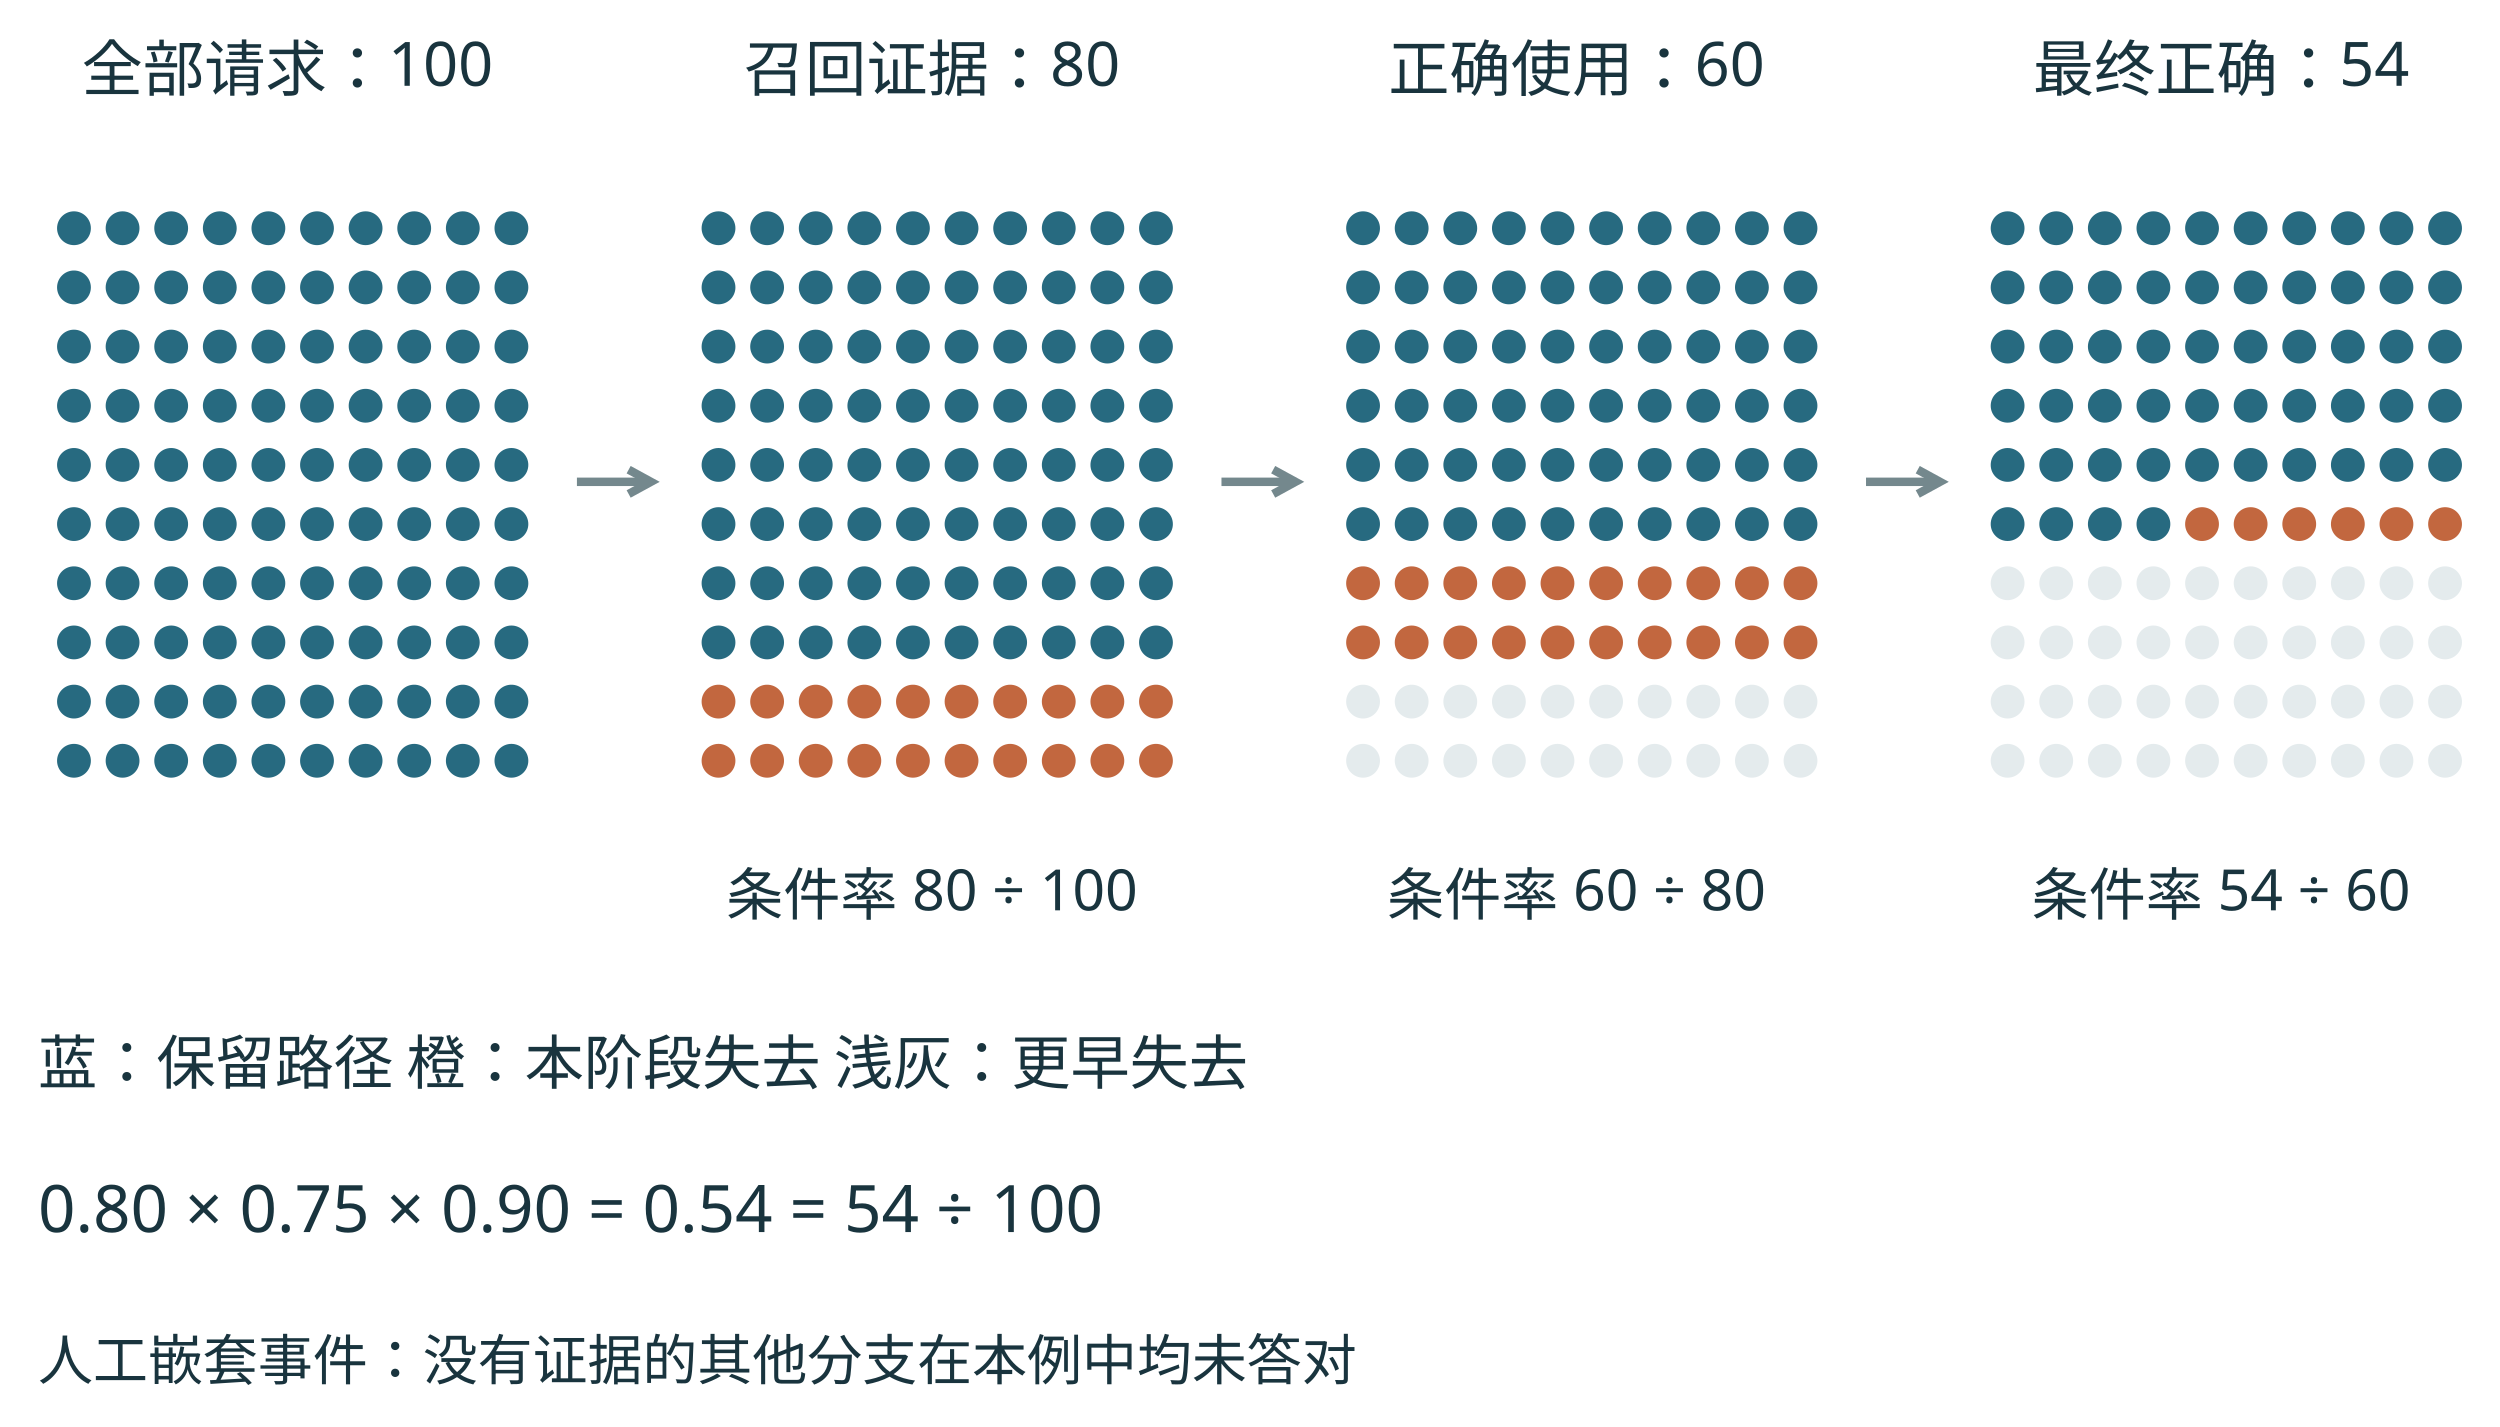
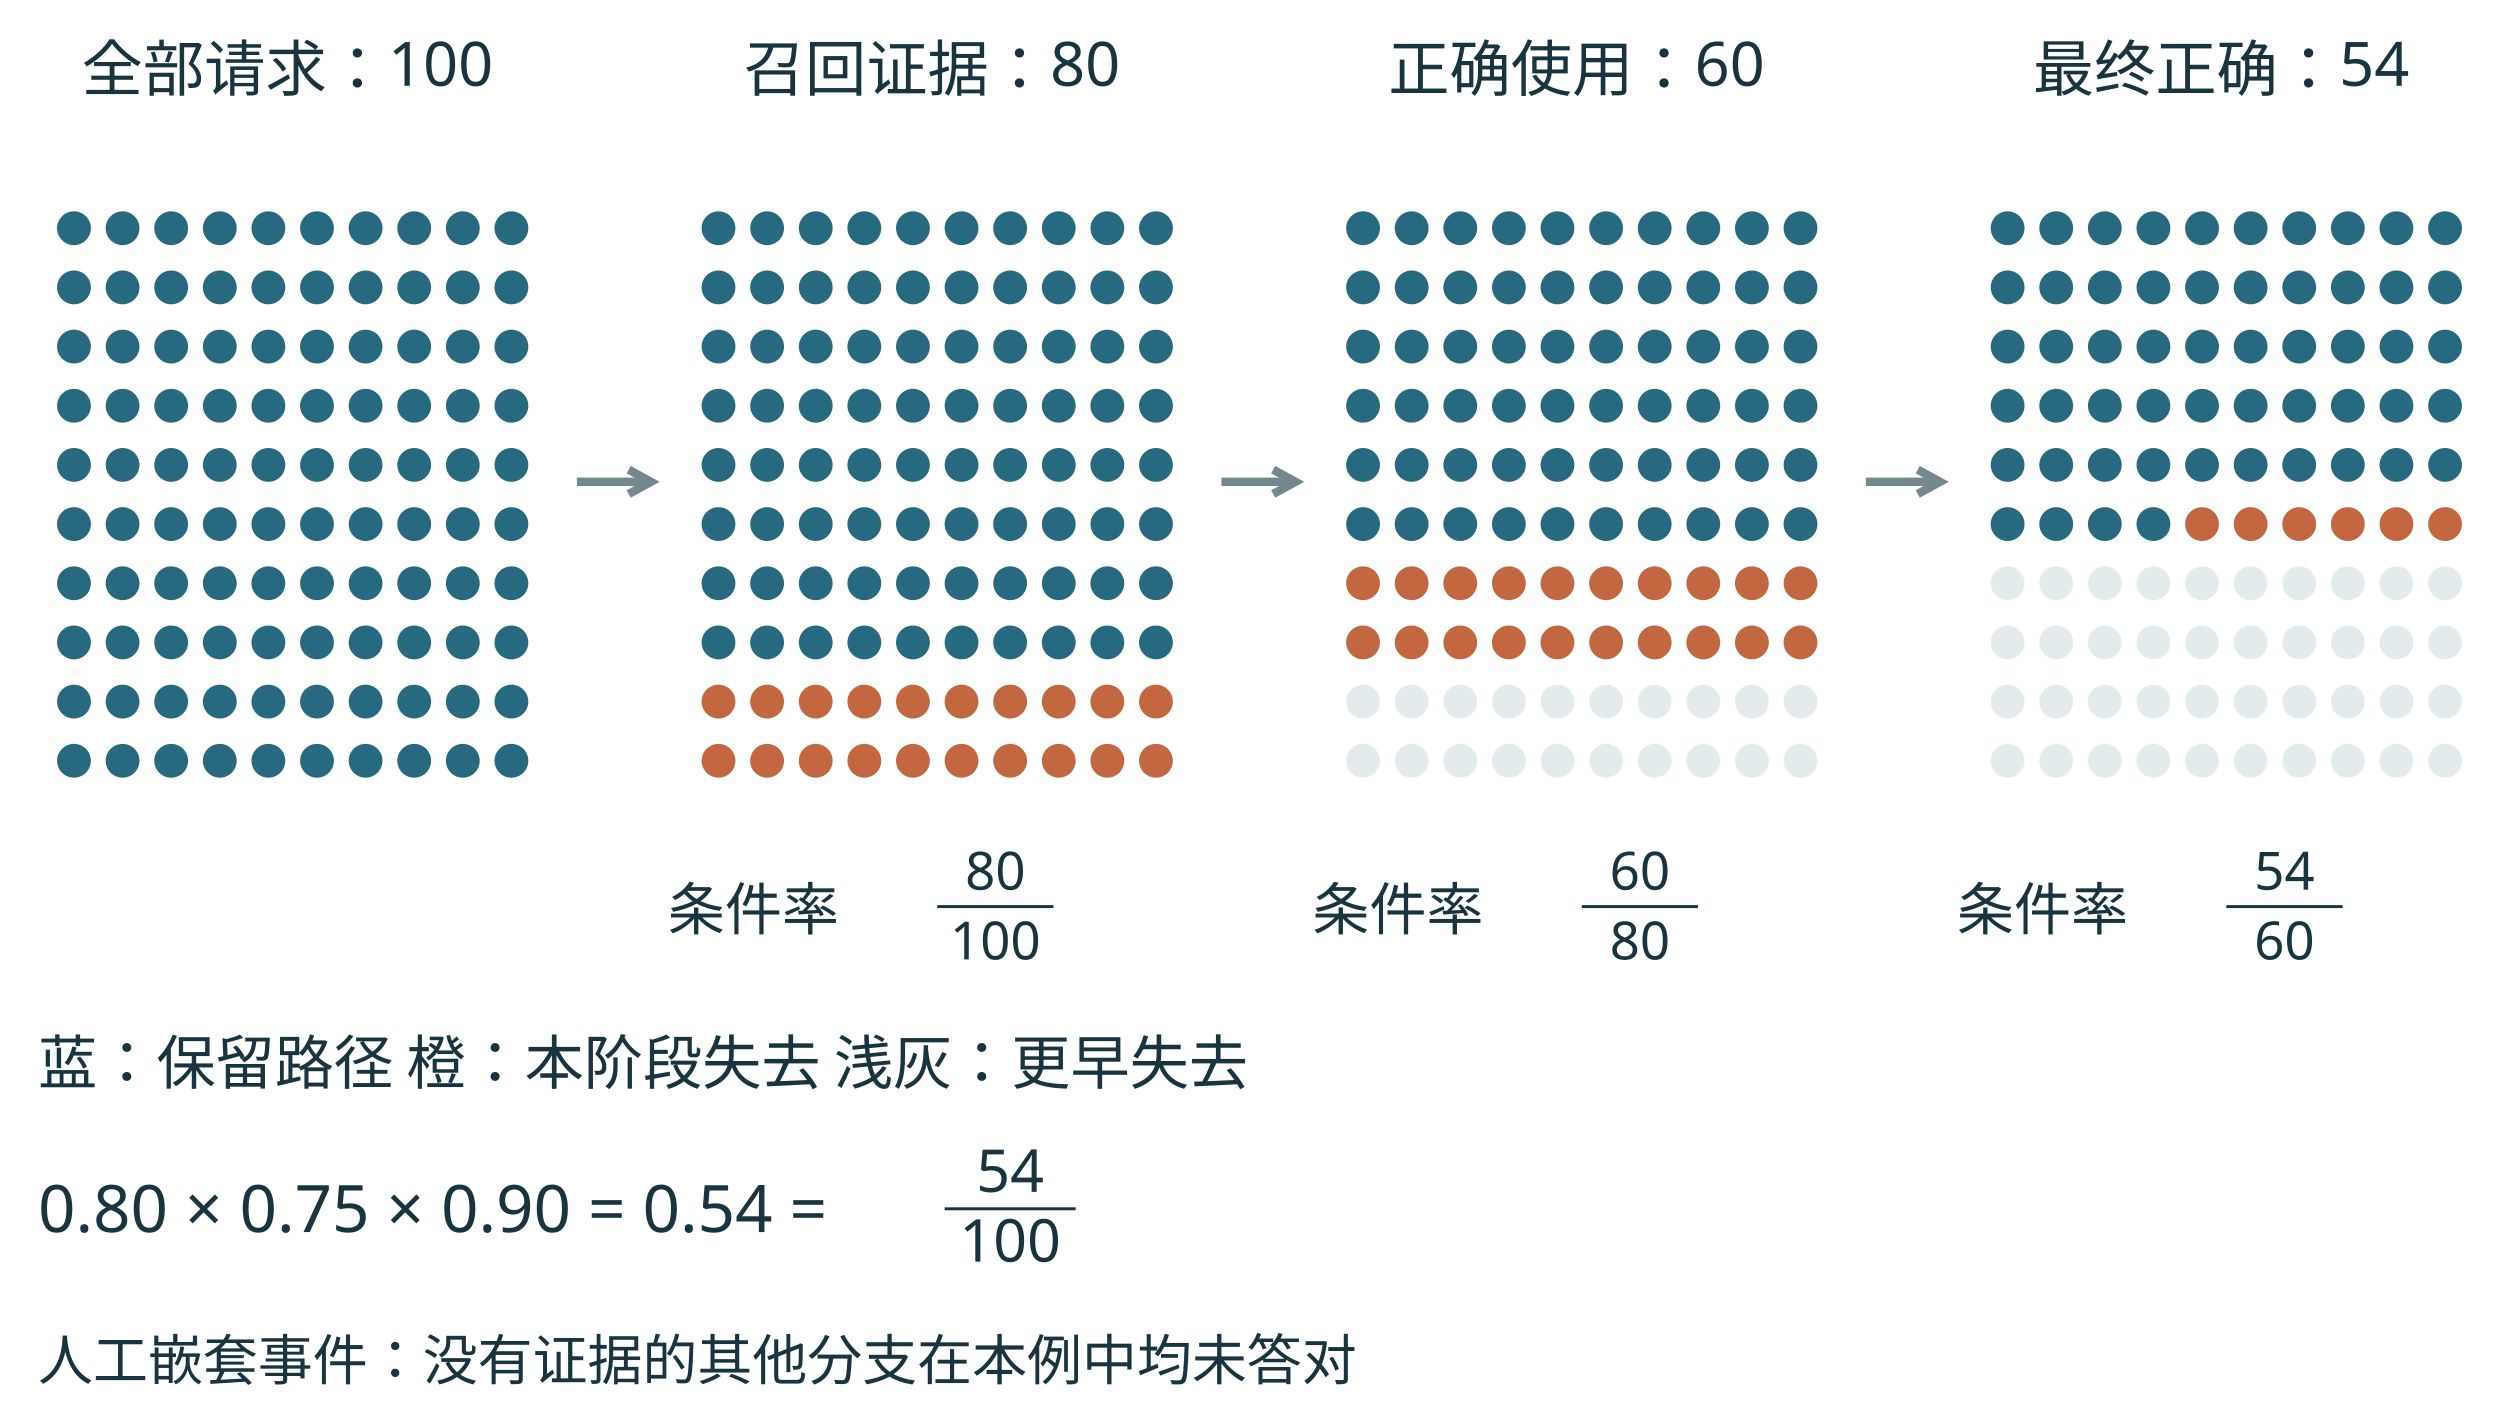
<svg xmlns="http://www.w3.org/2000/svg" width="1183" height="675" viewBox="42 92 1183 675" role="img">
  <rect x="42" y="92" width="1183" height="675" fill="#ffffff" />
  <rect width="1280" height="820" fill="white" />
  <g font-family="Microsoft YaHei, sans-serif">
    <text x="178" y="135" font-size="29" fill="#19343e" text-anchor="middle">全部请求：100</text>
    <circle cx="77" cy="200" r="8" fill="#276a80" />
    <circle cx="100" cy="200" r="8" fill="#276a80" />
    <circle cx="123" cy="200" r="8" fill="#276a80" />
    <circle cx="146" cy="200" r="8" fill="#276a80" />
    <circle cx="169" cy="200" r="8" fill="#276a80" />
    <circle cx="192" cy="200" r="8" fill="#276a80" />
    <circle cx="215" cy="200" r="8" fill="#276a80" />
    <circle cx="238" cy="200" r="8" fill="#276a80" />
    <circle cx="261" cy="200" r="8" fill="#276a80" />
    <circle cx="284" cy="200" r="8" fill="#276a80" />
    <circle cx="77" cy="228" r="8" fill="#276a80" />
    <circle cx="100" cy="228" r="8" fill="#276a80" />
    <circle cx="123" cy="228" r="8" fill="#276a80" />
    <circle cx="146" cy="228" r="8" fill="#276a80" />
    <circle cx="169" cy="228" r="8" fill="#276a80" />
    <circle cx="192" cy="228" r="8" fill="#276a80" />
    <circle cx="215" cy="228" r="8" fill="#276a80" />
    <circle cx="238" cy="228" r="8" fill="#276a80" />
    <circle cx="261" cy="228" r="8" fill="#276a80" />
    <circle cx="284" cy="228" r="8" fill="#276a80" />
    <circle cx="77" cy="256" r="8" fill="#276a80" />
    <circle cx="100" cy="256" r="8" fill="#276a80" />
    <circle cx="123" cy="256" r="8" fill="#276a80" />
    <circle cx="146" cy="256" r="8" fill="#276a80" />
    <circle cx="169" cy="256" r="8" fill="#276a80" />
    <circle cx="192" cy="256" r="8" fill="#276a80" />
    <circle cx="215" cy="256" r="8" fill="#276a80" />
    <circle cx="238" cy="256" r="8" fill="#276a80" />
    <circle cx="261" cy="256" r="8" fill="#276a80" />
    <circle cx="284" cy="256" r="8" fill="#276a80" />
    <circle cx="77" cy="284" r="8" fill="#276a80" />
    <circle cx="100" cy="284" r="8" fill="#276a80" />
    <circle cx="123" cy="284" r="8" fill="#276a80" />
    <circle cx="146" cy="284" r="8" fill="#276a80" />
    <circle cx="169" cy="284" r="8" fill="#276a80" />
    <circle cx="192" cy="284" r="8" fill="#276a80" />
    <circle cx="215" cy="284" r="8" fill="#276a80" />
    <circle cx="238" cy="284" r="8" fill="#276a80" />
    <circle cx="261" cy="284" r="8" fill="#276a80" />
    <circle cx="284" cy="284" r="8" fill="#276a80" />
    <circle cx="77" cy="312" r="8" fill="#276a80" />
    <circle cx="100" cy="312" r="8" fill="#276a80" />
    <circle cx="123" cy="312" r="8" fill="#276a80" />
    <circle cx="146" cy="312" r="8" fill="#276a80" />
    <circle cx="169" cy="312" r="8" fill="#276a80" />
    <circle cx="192" cy="312" r="8" fill="#276a80" />
    <circle cx="215" cy="312" r="8" fill="#276a80" />
    <circle cx="238" cy="312" r="8" fill="#276a80" />
    <circle cx="261" cy="312" r="8" fill="#276a80" />
    <circle cx="284" cy="312" r="8" fill="#276a80" />
    <circle cx="77" cy="340" r="8" fill="#276a80" />
    <circle cx="100" cy="340" r="8" fill="#276a80" />
    <circle cx="123" cy="340" r="8" fill="#276a80" />
    <circle cx="146" cy="340" r="8" fill="#276a80" />
    <circle cx="169" cy="340" r="8" fill="#276a80" />
    <circle cx="192" cy="340" r="8" fill="#276a80" />
    <circle cx="215" cy="340" r="8" fill="#276a80" />
    <circle cx="238" cy="340" r="8" fill="#276a80" />
    <circle cx="261" cy="340" r="8" fill="#276a80" />
    <circle cx="284" cy="340" r="8" fill="#276a80" />
    <circle cx="77" cy="368" r="8" fill="#276a80" />
    <circle cx="100" cy="368" r="8" fill="#276a80" />
    <circle cx="123" cy="368" r="8" fill="#276a80" />
    <circle cx="146" cy="368" r="8" fill="#276a80" />
    <circle cx="169" cy="368" r="8" fill="#276a80" />
    <circle cx="192" cy="368" r="8" fill="#276a80" />
    <circle cx="215" cy="368" r="8" fill="#276a80" />
    <circle cx="238" cy="368" r="8" fill="#276a80" />
    <circle cx="261" cy="368" r="8" fill="#276a80" />
    <circle cx="284" cy="368" r="8" fill="#276a80" />
    <circle cx="77" cy="396" r="8" fill="#276a80" />
    <circle cx="100" cy="396" r="8" fill="#276a80" />
    <circle cx="123" cy="396" r="8" fill="#276a80" />
    <circle cx="146" cy="396" r="8" fill="#276a80" />
    <circle cx="169" cy="396" r="8" fill="#276a80" />
    <circle cx="192" cy="396" r="8" fill="#276a80" />
    <circle cx="215" cy="396" r="8" fill="#276a80" />
    <circle cx="238" cy="396" r="8" fill="#276a80" />
    <circle cx="261" cy="396" r="8" fill="#276a80" />
    <circle cx="284" cy="396" r="8" fill="#276a80" />
    <circle cx="77" cy="424" r="8" fill="#276a80" />
    <circle cx="100" cy="424" r="8" fill="#276a80" />
    <circle cx="123" cy="424" r="8" fill="#276a80" />
    <circle cx="146" cy="424" r="8" fill="#276a80" />
    <circle cx="169" cy="424" r="8" fill="#276a80" />
    <circle cx="192" cy="424" r="8" fill="#276a80" />
    <circle cx="215" cy="424" r="8" fill="#276a80" />
    <circle cx="238" cy="424" r="8" fill="#276a80" />
    <circle cx="261" cy="424" r="8" fill="#276a80" />
    <circle cx="284" cy="424" r="8" fill="#276a80" />
    <circle cx="77" cy="452" r="8" fill="#276a80" />
    <circle cx="100" cy="452" r="8" fill="#276a80" />
    <circle cx="123" cy="452" r="8" fill="#276a80" />
    <circle cx="146" cy="452" r="8" fill="#276a80" />
    <circle cx="169" cy="452" r="8" fill="#276a80" />
    <circle cx="192" cy="452" r="8" fill="#276a80" />
    <circle cx="215" cy="452" r="8" fill="#276a80" />
    <circle cx="238" cy="452" r="8" fill="#276a80" />
    <circle cx="261" cy="452" r="8" fill="#276a80" />
    <circle cx="284" cy="452" r="8" fill="#276a80" />
    <line x1="315" y1="320" x2="350" y2="320" stroke="#74888d" stroke-width="4" />
    <path d="M339.47,325.75 L350.00,320.00 L339.47,314.25" fill="none" stroke="#74888d" stroke-width="4" />
    <text x="483" y="135" font-size="29" fill="#19343e" text-anchor="middle">召回证据：80</text>
    <circle cx="382" cy="200" r="8" fill="#276a80" />
    <circle cx="405" cy="200" r="8" fill="#276a80" />
    <circle cx="428" cy="200" r="8" fill="#276a80" />
    <circle cx="451" cy="200" r="8" fill="#276a80" />
    <circle cx="474" cy="200" r="8" fill="#276a80" />
    <circle cx="497" cy="200" r="8" fill="#276a80" />
    <circle cx="520" cy="200" r="8" fill="#276a80" />
    <circle cx="543" cy="200" r="8" fill="#276a80" />
    <circle cx="566" cy="200" r="8" fill="#276a80" />
    <circle cx="589" cy="200" r="8" fill="#276a80" />
    <circle cx="382" cy="228" r="8" fill="#276a80" />
    <circle cx="405" cy="228" r="8" fill="#276a80" />
    <circle cx="428" cy="228" r="8" fill="#276a80" />
    <circle cx="451" cy="228" r="8" fill="#276a80" />
    <circle cx="474" cy="228" r="8" fill="#276a80" />
    <circle cx="497" cy="228" r="8" fill="#276a80" />
    <circle cx="520" cy="228" r="8" fill="#276a80" />
    <circle cx="543" cy="228" r="8" fill="#276a80" />
    <circle cx="566" cy="228" r="8" fill="#276a80" />
    <circle cx="589" cy="228" r="8" fill="#276a80" />
    <circle cx="382" cy="256" r="8" fill="#276a80" />
    <circle cx="405" cy="256" r="8" fill="#276a80" />
    <circle cx="428" cy="256" r="8" fill="#276a80" />
    <circle cx="451" cy="256" r="8" fill="#276a80" />
    <circle cx="474" cy="256" r="8" fill="#276a80" />
    <circle cx="497" cy="256" r="8" fill="#276a80" />
    <circle cx="520" cy="256" r="8" fill="#276a80" />
    <circle cx="543" cy="256" r="8" fill="#276a80" />
    <circle cx="566" cy="256" r="8" fill="#276a80" />
    <circle cx="589" cy="256" r="8" fill="#276a80" />
    <circle cx="382" cy="284" r="8" fill="#276a80" />
    <circle cx="405" cy="284" r="8" fill="#276a80" />
    <circle cx="428" cy="284" r="8" fill="#276a80" />
    <circle cx="451" cy="284" r="8" fill="#276a80" />
    <circle cx="474" cy="284" r="8" fill="#276a80" />
    <circle cx="497" cy="284" r="8" fill="#276a80" />
    <circle cx="520" cy="284" r="8" fill="#276a80" />
    <circle cx="543" cy="284" r="8" fill="#276a80" />
    <circle cx="566" cy="284" r="8" fill="#276a80" />
    <circle cx="589" cy="284" r="8" fill="#276a80" />
    <circle cx="382" cy="312" r="8" fill="#276a80" />
    <circle cx="405" cy="312" r="8" fill="#276a80" />
    <circle cx="428" cy="312" r="8" fill="#276a80" />
    <circle cx="451" cy="312" r="8" fill="#276a80" />
    <circle cx="474" cy="312" r="8" fill="#276a80" />
    <circle cx="497" cy="312" r="8" fill="#276a80" />
    <circle cx="520" cy="312" r="8" fill="#276a80" />
    <circle cx="543" cy="312" r="8" fill="#276a80" />
    <circle cx="566" cy="312" r="8" fill="#276a80" />
    <circle cx="589" cy="312" r="8" fill="#276a80" />
    <circle cx="382" cy="340" r="8" fill="#276a80" />
    <circle cx="405" cy="340" r="8" fill="#276a80" />
    <circle cx="428" cy="340" r="8" fill="#276a80" />
    <circle cx="451" cy="340" r="8" fill="#276a80" />
    <circle cx="474" cy="340" r="8" fill="#276a80" />
    <circle cx="497" cy="340" r="8" fill="#276a80" />
    <circle cx="520" cy="340" r="8" fill="#276a80" />
    <circle cx="543" cy="340" r="8" fill="#276a80" />
    <circle cx="566" cy="340" r="8" fill="#276a80" />
    <circle cx="589" cy="340" r="8" fill="#276a80" />
    <circle cx="382" cy="368" r="8" fill="#276a80" />
    <circle cx="405" cy="368" r="8" fill="#276a80" />
    <circle cx="428" cy="368" r="8" fill="#276a80" />
    <circle cx="451" cy="368" r="8" fill="#276a80" />
    <circle cx="474" cy="368" r="8" fill="#276a80" />
    <circle cx="497" cy="368" r="8" fill="#276a80" />
    <circle cx="520" cy="368" r="8" fill="#276a80" />
    <circle cx="543" cy="368" r="8" fill="#276a80" />
    <circle cx="566" cy="368" r="8" fill="#276a80" />
    <circle cx="589" cy="368" r="8" fill="#276a80" />
    <circle cx="382" cy="396" r="8" fill="#276a80" />
    <circle cx="405" cy="396" r="8" fill="#276a80" />
    <circle cx="428" cy="396" r="8" fill="#276a80" />
    <circle cx="451" cy="396" r="8" fill="#276a80" />
    <circle cx="474" cy="396" r="8" fill="#276a80" />
    <circle cx="497" cy="396" r="8" fill="#276a80" />
    <circle cx="520" cy="396" r="8" fill="#276a80" />
    <circle cx="543" cy="396" r="8" fill="#276a80" />
    <circle cx="566" cy="396" r="8" fill="#276a80" />
    <circle cx="589" cy="396" r="8" fill="#276a80" />
    <circle cx="382" cy="424" r="8" fill="#c2673f" />
    <circle cx="405" cy="424" r="8" fill="#c2673f" />
    <circle cx="428" cy="424" r="8" fill="#c2673f" />
    <circle cx="451" cy="424" r="8" fill="#c2673f" />
    <circle cx="474" cy="424" r="8" fill="#c2673f" />
    <circle cx="497" cy="424" r="8" fill="#c2673f" />
    <circle cx="520" cy="424" r="8" fill="#c2673f" />
    <circle cx="543" cy="424" r="8" fill="#c2673f" />
    <circle cx="566" cy="424" r="8" fill="#c2673f" />
    <circle cx="589" cy="424" r="8" fill="#c2673f" />
    <circle cx="382" cy="452" r="8" fill="#c2673f" />
    <circle cx="405" cy="452" r="8" fill="#c2673f" />
    <circle cx="428" cy="452" r="8" fill="#c2673f" />
    <circle cx="451" cy="452" r="8" fill="#c2673f" />
    <circle cx="474" cy="452" r="8" fill="#c2673f" />
    <circle cx="497" cy="452" r="8" fill="#c2673f" />
    <circle cx="520" cy="452" r="8" fill="#c2673f" />
    <circle cx="543" cy="452" r="8" fill="#c2673f" />
    <circle cx="566" cy="452" r="8" fill="#c2673f" />
    <circle cx="589" cy="452" r="8" fill="#c2673f" />
-     <text x="483" y="525" font-size="27" fill="#19343e" text-anchor="middle">条件率 80 ÷ 100</text>
    <line x1="620" y1="320" x2="655" y2="320" stroke="#74888d" stroke-width="4" />
    <path d="M644.47,325.75 L655.00,320.00 L644.47,314.25" fill="none" stroke="#74888d" stroke-width="4" />
    <text x="788" y="135" font-size="29" fill="#19343e" text-anchor="middle">正确使用：60</text>
    <circle cx="687" cy="200" r="8" fill="#276a80" />
    <circle cx="710" cy="200" r="8" fill="#276a80" />
    <circle cx="733" cy="200" r="8" fill="#276a80" />
    <circle cx="756" cy="200" r="8" fill="#276a80" />
    <circle cx="779" cy="200" r="8" fill="#276a80" />
    <circle cx="802" cy="200" r="8" fill="#276a80" />
    <circle cx="825" cy="200" r="8" fill="#276a80" />
    <circle cx="848" cy="200" r="8" fill="#276a80" />
    <circle cx="871" cy="200" r="8" fill="#276a80" />
    <circle cx="894" cy="200" r="8" fill="#276a80" />
    <circle cx="687" cy="228" r="8" fill="#276a80" />
    <circle cx="710" cy="228" r="8" fill="#276a80" />
    <circle cx="733" cy="228" r="8" fill="#276a80" />
    <circle cx="756" cy="228" r="8" fill="#276a80" />
    <circle cx="779" cy="228" r="8" fill="#276a80" />
    <circle cx="802" cy="228" r="8" fill="#276a80" />
    <circle cx="825" cy="228" r="8" fill="#276a80" />
    <circle cx="848" cy="228" r="8" fill="#276a80" />
    <circle cx="871" cy="228" r="8" fill="#276a80" />
    <circle cx="894" cy="228" r="8" fill="#276a80" />
    <circle cx="687" cy="256" r="8" fill="#276a80" />
    <circle cx="710" cy="256" r="8" fill="#276a80" />
    <circle cx="733" cy="256" r="8" fill="#276a80" />
    <circle cx="756" cy="256" r="8" fill="#276a80" />
    <circle cx="779" cy="256" r="8" fill="#276a80" />
    <circle cx="802" cy="256" r="8" fill="#276a80" />
    <circle cx="825" cy="256" r="8" fill="#276a80" />
    <circle cx="848" cy="256" r="8" fill="#276a80" />
    <circle cx="871" cy="256" r="8" fill="#276a80" />
    <circle cx="894" cy="256" r="8" fill="#276a80" />
    <circle cx="687" cy="284" r="8" fill="#276a80" />
    <circle cx="710" cy="284" r="8" fill="#276a80" />
    <circle cx="733" cy="284" r="8" fill="#276a80" />
    <circle cx="756" cy="284" r="8" fill="#276a80" />
    <circle cx="779" cy="284" r="8" fill="#276a80" />
    <circle cx="802" cy="284" r="8" fill="#276a80" />
    <circle cx="825" cy="284" r="8" fill="#276a80" />
    <circle cx="848" cy="284" r="8" fill="#276a80" />
    <circle cx="871" cy="284" r="8" fill="#276a80" />
    <circle cx="894" cy="284" r="8" fill="#276a80" />
    <circle cx="687" cy="312" r="8" fill="#276a80" />
    <circle cx="710" cy="312" r="8" fill="#276a80" />
    <circle cx="733" cy="312" r="8" fill="#276a80" />
    <circle cx="756" cy="312" r="8" fill="#276a80" />
    <circle cx="779" cy="312" r="8" fill="#276a80" />
    <circle cx="802" cy="312" r="8" fill="#276a80" />
    <circle cx="825" cy="312" r="8" fill="#276a80" />
    <circle cx="848" cy="312" r="8" fill="#276a80" />
    <circle cx="871" cy="312" r="8" fill="#276a80" />
    <circle cx="894" cy="312" r="8" fill="#276a80" />
    <circle cx="687" cy="340" r="8" fill="#276a80" />
    <circle cx="710" cy="340" r="8" fill="#276a80" />
    <circle cx="733" cy="340" r="8" fill="#276a80" />
    <circle cx="756" cy="340" r="8" fill="#276a80" />
    <circle cx="779" cy="340" r="8" fill="#276a80" />
    <circle cx="802" cy="340" r="8" fill="#276a80" />
    <circle cx="825" cy="340" r="8" fill="#276a80" />
    <circle cx="848" cy="340" r="8" fill="#276a80" />
    <circle cx="871" cy="340" r="8" fill="#276a80" />
    <circle cx="894" cy="340" r="8" fill="#276a80" />
    <circle cx="687" cy="368" r="8" fill="#c2673f" />
    <circle cx="710" cy="368" r="8" fill="#c2673f" />
    <circle cx="733" cy="368" r="8" fill="#c2673f" />
    <circle cx="756" cy="368" r="8" fill="#c2673f" />
    <circle cx="779" cy="368" r="8" fill="#c2673f" />
    <circle cx="802" cy="368" r="8" fill="#c2673f" />
    <circle cx="825" cy="368" r="8" fill="#c2673f" />
    <circle cx="848" cy="368" r="8" fill="#c2673f" />
    <circle cx="871" cy="368" r="8" fill="#c2673f" />
    <circle cx="894" cy="368" r="8" fill="#c2673f" />
    <circle cx="687" cy="396" r="8" fill="#c2673f" />
    <circle cx="710" cy="396" r="8" fill="#c2673f" />
    <circle cx="733" cy="396" r="8" fill="#c2673f" />
    <circle cx="756" cy="396" r="8" fill="#c2673f" />
    <circle cx="779" cy="396" r="8" fill="#c2673f" />
    <circle cx="802" cy="396" r="8" fill="#c2673f" />
    <circle cx="825" cy="396" r="8" fill="#c2673f" />
    <circle cx="848" cy="396" r="8" fill="#c2673f" />
    <circle cx="871" cy="396" r="8" fill="#c2673f" />
    <circle cx="894" cy="396" r="8" fill="#c2673f" />
    <circle cx="687" cy="424" r="8" fill="#e4ebed" />
    <circle cx="710" cy="424" r="8" fill="#e4ebed" />
    <circle cx="733" cy="424" r="8" fill="#e4ebed" />
    <circle cx="756" cy="424" r="8" fill="#e4ebed" />
    <circle cx="779" cy="424" r="8" fill="#e4ebed" />
    <circle cx="802" cy="424" r="8" fill="#e4ebed" />
    <circle cx="825" cy="424" r="8" fill="#e4ebed" />
    <circle cx="848" cy="424" r="8" fill="#e4ebed" />
    <circle cx="871" cy="424" r="8" fill="#e4ebed" />
    <circle cx="894" cy="424" r="8" fill="#e4ebed" />
    <circle cx="687" cy="452" r="8" fill="#e4ebed" />
    <circle cx="710" cy="452" r="8" fill="#e4ebed" />
    <circle cx="733" cy="452" r="8" fill="#e4ebed" />
    <circle cx="756" cy="452" r="8" fill="#e4ebed" />
    <circle cx="779" cy="452" r="8" fill="#e4ebed" />
    <circle cx="802" cy="452" r="8" fill="#e4ebed" />
    <circle cx="825" cy="452" r="8" fill="#e4ebed" />
    <circle cx="848" cy="452" r="8" fill="#e4ebed" />
    <circle cx="871" cy="452" r="8" fill="#e4ebed" />
    <circle cx="894" cy="452" r="8" fill="#e4ebed" />
-     <text x="788" y="525" font-size="27" fill="#19343e" text-anchor="middle">条件率 60 ÷ 80</text>
    <line x1="925" y1="320" x2="960" y2="320" stroke="#74888d" stroke-width="4" />
    <path d="M949.47,325.75 L960.00,320.00 L949.47,314.25" fill="none" stroke="#74888d" stroke-width="4" />
    <text x="1093" y="135" font-size="29" fill="#19343e" text-anchor="middle">最终正确：54</text>
    <circle cx="992" cy="200" r="8" fill="#276a80" />
    <circle cx="1015" cy="200" r="8" fill="#276a80" />
    <circle cx="1038" cy="200" r="8" fill="#276a80" />
    <circle cx="1061" cy="200" r="8" fill="#276a80" />
    <circle cx="1084" cy="200" r="8" fill="#276a80" />
    <circle cx="1107" cy="200" r="8" fill="#276a80" />
    <circle cx="1130" cy="200" r="8" fill="#276a80" />
    <circle cx="1153" cy="200" r="8" fill="#276a80" />
    <circle cx="1176" cy="200" r="8" fill="#276a80" />
    <circle cx="1199" cy="200" r="8" fill="#276a80" />
    <circle cx="992" cy="228" r="8" fill="#276a80" />
    <circle cx="1015" cy="228" r="8" fill="#276a80" />
    <circle cx="1038" cy="228" r="8" fill="#276a80" />
    <circle cx="1061" cy="228" r="8" fill="#276a80" />
    <circle cx="1084" cy="228" r="8" fill="#276a80" />
    <circle cx="1107" cy="228" r="8" fill="#276a80" />
    <circle cx="1130" cy="228" r="8" fill="#276a80" />
    <circle cx="1153" cy="228" r="8" fill="#276a80" />
    <circle cx="1176" cy="228" r="8" fill="#276a80" />
    <circle cx="1199" cy="228" r="8" fill="#276a80" />
    <circle cx="992" cy="256" r="8" fill="#276a80" />
    <circle cx="1015" cy="256" r="8" fill="#276a80" />
    <circle cx="1038" cy="256" r="8" fill="#276a80" />
    <circle cx="1061" cy="256" r="8" fill="#276a80" />
    <circle cx="1084" cy="256" r="8" fill="#276a80" />
    <circle cx="1107" cy="256" r="8" fill="#276a80" />
    <circle cx="1130" cy="256" r="8" fill="#276a80" />
    <circle cx="1153" cy="256" r="8" fill="#276a80" />
    <circle cx="1176" cy="256" r="8" fill="#276a80" />
    <circle cx="1199" cy="256" r="8" fill="#276a80" />
    <circle cx="992" cy="284" r="8" fill="#276a80" />
    <circle cx="1015" cy="284" r="8" fill="#276a80" />
    <circle cx="1038" cy="284" r="8" fill="#276a80" />
    <circle cx="1061" cy="284" r="8" fill="#276a80" />
    <circle cx="1084" cy="284" r="8" fill="#276a80" />
    <circle cx="1107" cy="284" r="8" fill="#276a80" />
    <circle cx="1130" cy="284" r="8" fill="#276a80" />
    <circle cx="1153" cy="284" r="8" fill="#276a80" />
    <circle cx="1176" cy="284" r="8" fill="#276a80" />
    <circle cx="1199" cy="284" r="8" fill="#276a80" />
    <circle cx="992" cy="312" r="8" fill="#276a80" />
    <circle cx="1015" cy="312" r="8" fill="#276a80" />
    <circle cx="1038" cy="312" r="8" fill="#276a80" />
    <circle cx="1061" cy="312" r="8" fill="#276a80" />
    <circle cx="1084" cy="312" r="8" fill="#276a80" />
    <circle cx="1107" cy="312" r="8" fill="#276a80" />
    <circle cx="1130" cy="312" r="8" fill="#276a80" />
    <circle cx="1153" cy="312" r="8" fill="#276a80" />
    <circle cx="1176" cy="312" r="8" fill="#276a80" />
    <circle cx="1199" cy="312" r="8" fill="#276a80" />
    <circle cx="992" cy="340" r="8" fill="#276a80" />
    <circle cx="1015" cy="340" r="8" fill="#276a80" />
    <circle cx="1038" cy="340" r="8" fill="#276a80" />
    <circle cx="1061" cy="340" r="8" fill="#276a80" />
    <circle cx="1084" cy="340" r="8" fill="#c2673f" />
    <circle cx="1107" cy="340" r="8" fill="#c2673f" />
    <circle cx="1130" cy="340" r="8" fill="#c2673f" />
    <circle cx="1153" cy="340" r="8" fill="#c2673f" />
    <circle cx="1176" cy="340" r="8" fill="#c2673f" />
    <circle cx="1199" cy="340" r="8" fill="#c2673f" />
    <circle cx="992" cy="368" r="8" fill="#e4ebed" />
    <circle cx="1015" cy="368" r="8" fill="#e4ebed" />
    <circle cx="1038" cy="368" r="8" fill="#e4ebed" />
    <circle cx="1061" cy="368" r="8" fill="#e4ebed" />
    <circle cx="1084" cy="368" r="8" fill="#e4ebed" />
    <circle cx="1107" cy="368" r="8" fill="#e4ebed" />
    <circle cx="1130" cy="368" r="8" fill="#e4ebed" />
    <circle cx="1153" cy="368" r="8" fill="#e4ebed" />
    <circle cx="1176" cy="368" r="8" fill="#e4ebed" />
    <circle cx="1199" cy="368" r="8" fill="#e4ebed" />
    <circle cx="992" cy="396" r="8" fill="#e4ebed" />
    <circle cx="1015" cy="396" r="8" fill="#e4ebed" />
    <circle cx="1038" cy="396" r="8" fill="#e4ebed" />
    <circle cx="1061" cy="396" r="8" fill="#e4ebed" />
    <circle cx="1084" cy="396" r="8" fill="#e4ebed" />
    <circle cx="1107" cy="396" r="8" fill="#e4ebed" />
    <circle cx="1130" cy="396" r="8" fill="#e4ebed" />
    <circle cx="1153" cy="396" r="8" fill="#e4ebed" />
    <circle cx="1176" cy="396" r="8" fill="#e4ebed" />
    <circle cx="1199" cy="396" r="8" fill="#e4ebed" />
    <circle cx="992" cy="424" r="8" fill="#e4ebed" />
    <circle cx="1015" cy="424" r="8" fill="#e4ebed" />
    <circle cx="1038" cy="424" r="8" fill="#e4ebed" />
    <circle cx="1061" cy="424" r="8" fill="#e4ebed" />
    <circle cx="1084" cy="424" r="8" fill="#e4ebed" />
    <circle cx="1107" cy="424" r="8" fill="#e4ebed" />
    <circle cx="1130" cy="424" r="8" fill="#e4ebed" />
    <circle cx="1153" cy="424" r="8" fill="#e4ebed" />
    <circle cx="1176" cy="424" r="8" fill="#e4ebed" />
    <circle cx="1199" cy="424" r="8" fill="#e4ebed" />
    <circle cx="992" cy="452" r="8" fill="#e4ebed" />
    <circle cx="1015" cy="452" r="8" fill="#e4ebed" />
    <circle cx="1038" cy="452" r="8" fill="#e4ebed" />
    <circle cx="1061" cy="452" r="8" fill="#e4ebed" />
    <circle cx="1084" cy="452" r="8" fill="#e4ebed" />
    <circle cx="1107" cy="452" r="8" fill="#e4ebed" />
    <circle cx="1130" cy="452" r="8" fill="#e4ebed" />
    <circle cx="1153" cy="452" r="8" fill="#e4ebed" />
    <circle cx="1176" cy="452" r="8" fill="#e4ebed" />
    <circle cx="1199" cy="452" r="8" fill="#e4ebed" />
-     <text x="1093" y="525" font-size="27" fill="#19343e" text-anchor="middle">条件率 54 ÷ 60</text>
    <text x="60" y="605" font-size="28" fill="#19343e" text-anchor="start">蓝：保留路径     橙：本阶段失去     浅灰：更早失去</text>
-     <text x="60" y="675" font-size="31" fill="#19343e" text-anchor="start">0.80 × 0.75 × 0.90 = 0.54 = 54 ÷ 100</text>
    <text x="60" y="745" font-size="26" fill="#19343e" text-anchor="start">人工嵌套事件：没有证据的其他分支在本例中均未答对</text>
+     <text x="358" y="532" font-size="27" fill="#19343e" text-anchor="start">条件率</text>
+     <text x="513" y="513" font-size="25" fill="#19343e" text-anchor="middle">80</text>
+     <line x1="485.5" y1="521" x2="540.5" y2="521" stroke="#19343e" stroke-width="1.4" />
+     <text x="513" y="546" font-size="25" fill="#19343e" text-anchor="middle">100</text>
+     <text x="663" y="532" font-size="27" fill="#19343e" text-anchor="start">条件率</text>
+     <text x="818" y="513" font-size="25" fill="#19343e" text-anchor="middle">60</text>
+     <line x1="790.5" y1="521" x2="845.5" y2="521" stroke="#19343e" stroke-width="1.4" />
+     <text x="818" y="546" font-size="25" fill="#19343e" text-anchor="middle">80</text>
+     <text x="968" y="532" font-size="27" fill="#19343e" text-anchor="start">条件率</text>
+     <text x="1123" y="513" font-size="25" fill="#19343e" text-anchor="middle">54</text>
+     <line x1="1095.5" y1="521" x2="1150.5" y2="521" stroke="#19343e" stroke-width="1.4" />
+     <text x="1123" y="546" font-size="25" fill="#19343e" text-anchor="middle">60</text>
+     <text x="60" y="675" font-size="31" fill="#19343e" text-anchor="start">0.80 × 0.75 × 0.90 = 0.54 =</text>
+     <text x="520" y="656" font-size="28" fill="#19343e" text-anchor="middle">54</text>
+     <line x1="489.0" y1="664" x2="551.0" y2="664" stroke="#19343e" stroke-width="1.4" />
+     <text x="520" y="689" font-size="28" fill="#19343e" text-anchor="middle">100</text>
  </g>
</svg>
